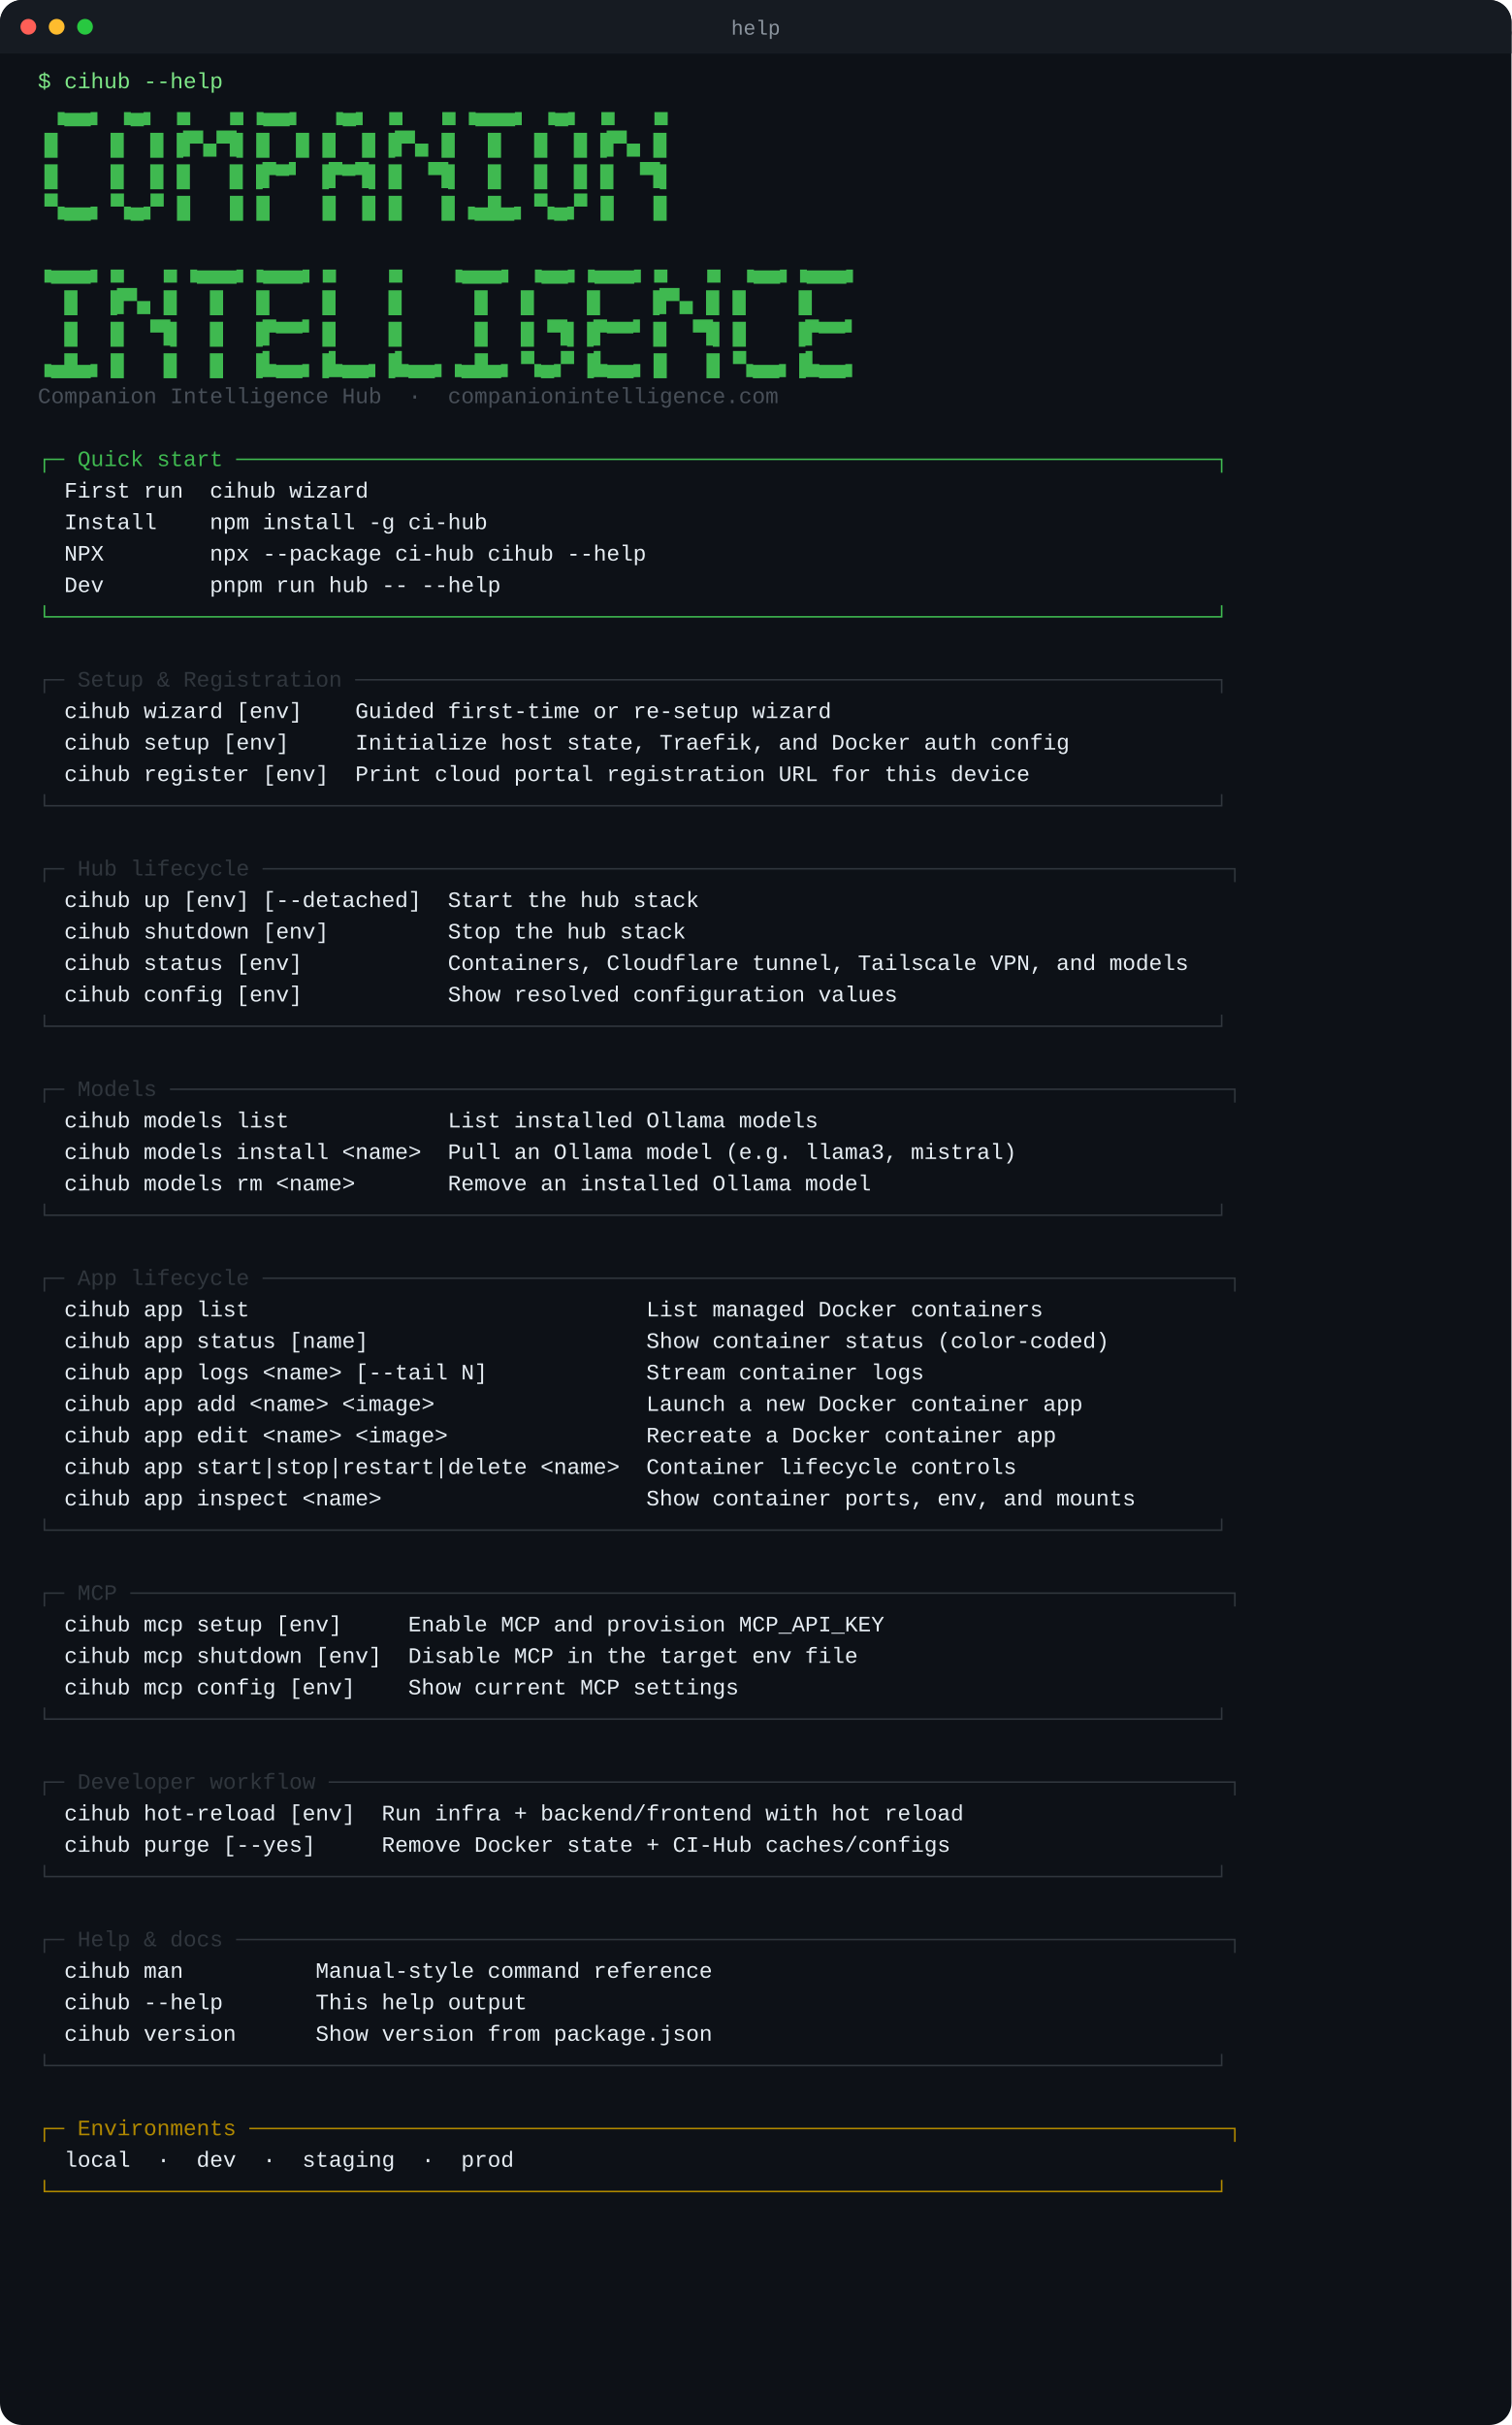
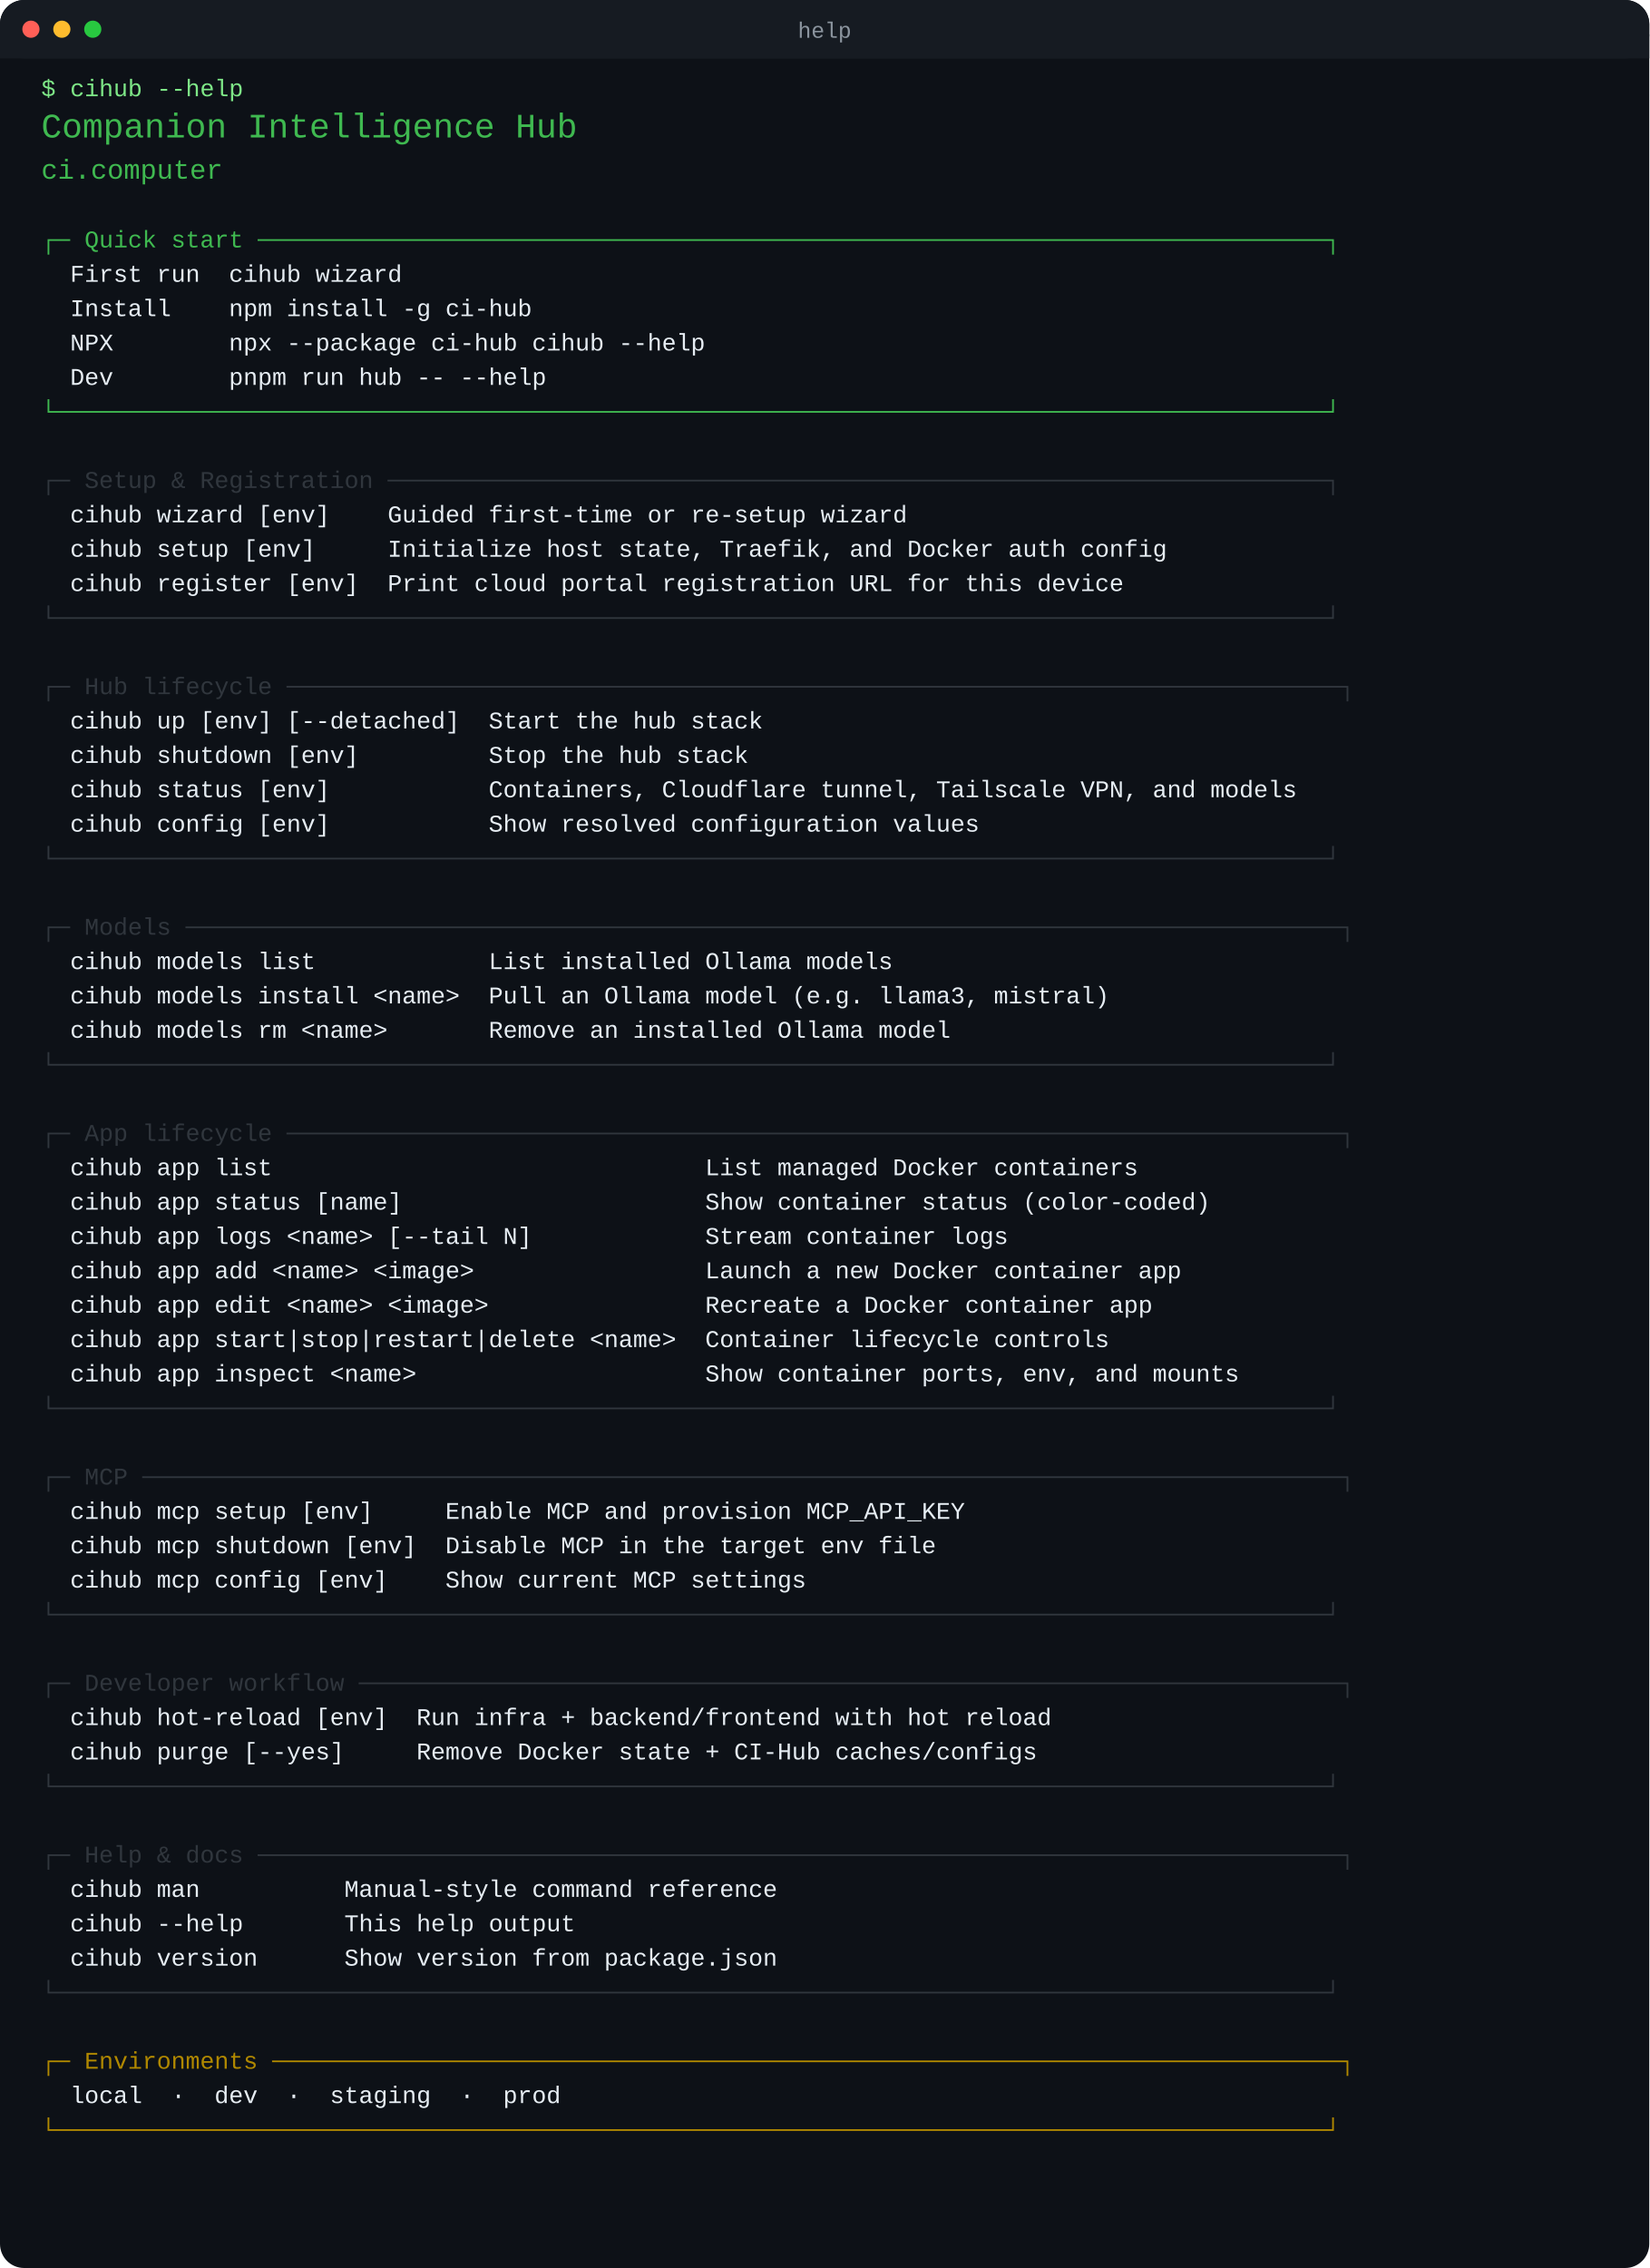
- <svg xmlns="http://www.w3.org/2000/svg" width="960" height="1540" viewBox="0 0 960 1540" role="img" aria-labelledby="title desc">
-   <rect width="960" height="1540" rx="14" fill="#0d1117" />
+ <svg xmlns="http://www.w3.org/2000/svg" width="960" height="1320" viewBox="0 0 960 1320" role="img" aria-labelledby="title desc">
+   <rect width="960" height="1320" rx="14" fill="#0d1117" />
  <rect x="0" y="0" width="960" height="34" rx="14" fill="#161b22" />
  <rect x="0" y="20" width="960" height="14" fill="#161b22" />
  <circle cx="18" cy="17" r="5" fill="#ff5f57" />
  <circle cx="36" cy="17" r="5" fill="#febc2e" />
  <circle cx="54" cy="17" r="5" fill="#28c840" />
  <text x="480" y="22" text-anchor="middle" fill="#8b949e" font-size="13" font-family="ui-monospace, SFMono-Regular, Menlo, Monaco, Consolas, Liberation Mono, monospace">help</text>
  <g font-family="ui-monospace, SFMono-Regular, Menlo, Monaco, Consolas, Liberation Mono, monospace" font-size="14" xml:space="preserve">
    <text x="24" y="56" fill="#7ee787">$ cihub --help</text>
-     <text x="24" y="76" fill="#3fb950"> ▗▄▄▖ ▗▄▖ ▗▖  ▗▖▗▄▄▖  ▗▄▖ ▗▖  ▗▖▗▄▄▄▖ ▗▄▖ ▗▖  ▗▖              </text>
-     <text x="24" y="96" fill="#3fb950">▐▌   ▐▌ ▐▌▐▛▚▞▜▌▐▌ ▐▌▐▌ ▐▌▐▛▚▖▐▌  █  ▐▌ ▐▌▐▛▚▖▐▌              </text>
-     <text x="24" y="116" fill="#3fb950">▐▌   ▐▌ ▐▌▐▌  ▐▌▐▛▀▘ ▐▛▀▜▌▐▌ ▝▜▌  █  ▐▌ ▐▌▐▌ ▝▜▌              </text>
-     <text x="24" y="136" fill="#3fb950">▝▚▄▄▖▝▚▄▞▘▐▌  ▐▌▐▌   ▐▌ ▐▌▐▌  ▐▌▗▄█▄▖▝▚▄▞▘▐▌  ▐▌              </text>
-     <text x="24" y="156" fill="#3fb950">                                                              </text>
-     <text x="24" y="176" fill="#3fb950">▗▄▄▄▖▗▖  ▗▖▗▄▄▄▖▗▄▄▄▖▗▖   ▗▖   ▗▄▄▄▖ ▗▄▄▖▗▄▄▄▖▗▖  ▗▖ ▗▄▄▖▗▄▄▄▖</text>
-     <text x="24" y="196" fill="#3fb950">  █  ▐▛▚▖▐▌  █  ▐▌   ▐▌   ▐▌     █  ▐▌   ▐▌   ▐▛▚▖▐▌▐▌   ▐▌  </text>
-     <text x="24" y="216" fill="#3fb950">  █  ▐▌ ▝▜▌  █  ▐▛▀▀▘▐▌   ▐▌     █  ▐▌▝▜▌▐▛▀▀▘▐▌ ▝▜▌▐▌   ▐▛▀▀▘</text>
-     <text x="24" y="236" fill="#3fb950">▗▄█▄▖▐▌  ▐▌  █  ▐▙▄▄▖▐▙▄▄▖▐▙▄▄▖▗▄█▄▖▝▚▄▞▘▐▙▄▄▖▐▌  ▐▌▝▚▄▄▖▐▙▄▄▖</text>
-     <text x="24" y="256" fill="#484f58">Companion Intelligence Hub  ·  companionintelligence.com</text>
-     <text x="24" y="296" fill="#3fb950">┌─ Quick start ──────────────────────────────────────────────────────────────────────────┐</text>
-     <text x="24" y="316" fill="#e6edf3">  First run  cihub wizard</text>
-     <text x="24" y="336" fill="#e6edf3">  Install    npm install -g ci-hub</text>
-     <text x="24" y="356" fill="#e6edf3">  NPX        npx --package ci-hub cihub --help</text>
-     <text x="24" y="376" fill="#e6edf3">  Dev        pnpm run hub -- --help</text>
-     <text x="24" y="396" fill="#3fb950">└────────────────────────────────────────────────────────────────────────────────────────┘</text>
-     <text x="24" y="436" fill="#30363d">┌─ Setup &amp; Registration ─────────────────────────────────────────────────────────────────┐</text>
-     <text x="24" y="456" fill="#e6edf3">  cihub wizard [env]    Guided first-time or re-setup wizard</text>
-     <text x="24" y="476" fill="#e6edf3">  cihub setup [env]     Initialize host state, Traefik, and Docker auth config</text>
-     <text x="24" y="496" fill="#e6edf3">  cihub register [env]  Print cloud portal registration URL for this device</text>
-     <text x="24" y="516" fill="#30363d">└────────────────────────────────────────────────────────────────────────────────────────┘</text>
-     <text x="24" y="556" fill="#30363d">┌─ Hub lifecycle ─────────────────────────────────────────────────────────────────────────┐</text>
-     <text x="24" y="576" fill="#e6edf3">  cihub up [env] [--detached]  Start the hub stack</text>
-     <text x="24" y="596" fill="#e6edf3">  cihub shutdown [env]         Stop the hub stack</text>
-     <text x="24" y="616" fill="#e6edf3">  cihub status [env]           Containers, Cloudflare tunnel, Tailscale VPN, and models</text>
-     <text x="24" y="636" fill="#e6edf3">  cihub config [env]           Show resolved configuration values</text>
-     <text x="24" y="656" fill="#30363d">└────────────────────────────────────────────────────────────────────────────────────────┘</text>
-     <text x="24" y="696" fill="#30363d">┌─ Models ────────────────────────────────────────────────────────────────────────────────┐</text>
-     <text x="24" y="716" fill="#e6edf3">  cihub models list            List installed Ollama models</text>
-     <text x="24" y="736" fill="#e6edf3">  cihub models install &lt;name&gt;  Pull an Ollama model (e.g. llama3, mistral)</text>
-     <text x="24" y="756" fill="#e6edf3">  cihub models rm &lt;name&gt;       Remove an installed Ollama model</text>
-     <text x="24" y="776" fill="#30363d">└────────────────────────────────────────────────────────────────────────────────────────┘</text>
-     <text x="24" y="816" fill="#30363d">┌─ App lifecycle ─────────────────────────────────────────────────────────────────────────┐</text>
-     <text x="24" y="836" fill="#e6edf3">  cihub app list                              List managed Docker containers</text>
-     <text x="24" y="856" fill="#e6edf3">  cihub app status [name]                     Show container status (color-coded)</text>
-     <text x="24" y="876" fill="#e6edf3">  cihub app logs &lt;name&gt; [--tail N]            Stream container logs</text>
-     <text x="24" y="896" fill="#e6edf3">  cihub app add &lt;name&gt; &lt;image&gt;                Launch a new Docker container app</text>
-     <text x="24" y="916" fill="#e6edf3">  cihub app edit &lt;name&gt; &lt;image&gt;               Recreate a Docker container app</text>
-     <text x="24" y="936" fill="#e6edf3">  cihub app start|stop|restart|delete &lt;name&gt;  Container lifecycle controls</text>
-     <text x="24" y="956" fill="#e6edf3">  cihub app inspect &lt;name&gt;                    Show container ports, env, and mounts</text>
-     <text x="24" y="976" fill="#30363d">└────────────────────────────────────────────────────────────────────────────────────────┘</text>
-     <text x="24" y="1016" fill="#30363d">┌─ MCP ───────────────────────────────────────────────────────────────────────────────────┐</text>
-     <text x="24" y="1036" fill="#e6edf3">  cihub mcp setup [env]     Enable MCP and provision MCP_API_KEY</text>
-     <text x="24" y="1056" fill="#e6edf3">  cihub mcp shutdown [env]  Disable MCP in the target env file</text>
-     <text x="24" y="1076" fill="#e6edf3">  cihub mcp config [env]    Show current MCP settings</text>
-     <text x="24" y="1096" fill="#30363d">└────────────────────────────────────────────────────────────────────────────────────────┘</text>
-     <text x="24" y="1136" fill="#30363d">┌─ Developer workflow ────────────────────────────────────────────────────────────────────┐</text>
-     <text x="24" y="1156" fill="#e6edf3">  cihub hot-reload [env]  Run infra + backend/frontend with hot reload</text>
-     <text x="24" y="1176" fill="#e6edf3">  cihub purge [--yes]     Remove Docker state + CI-Hub caches/configs</text>
-     <text x="24" y="1196" fill="#30363d">└────────────────────────────────────────────────────────────────────────────────────────┘</text>
-     <text x="24" y="1236" fill="#30363d">┌─ Help &amp; docs ───────────────────────────────────────────────────────────────────────────┐</text>
-     <text x="24" y="1256" fill="#e6edf3">  cihub man          Manual-style command reference</text>
-     <text x="24" y="1276" fill="#e6edf3">  cihub --help       This help output</text>
-     <text x="24" y="1296" fill="#e6edf3">  cihub version      Show version from package.json</text>
-     <text x="24" y="1316" fill="#30363d">└────────────────────────────────────────────────────────────────────────────────────────┘</text>
-     <text x="24" y="1356" fill="#b08800">┌─ Environments ──────────────────────────────────────────────────────────────────────────┐</text>
-     <text x="24" y="1376" fill="#e6edf3">  local  ·  dev  ·  staging  ·  prod</text>
-     <text x="24" y="1396" fill="#b08800">└────────────────────────────────────────────────────────────────────────────────────────┘</text>
+     <text x="24" y="80" fill="#3fb950" font-size="20">Companion Intelligence Hub</text>
+     <text x="24" y="104" fill="#3fb950" font-size="16">ci.computer</text>
+     <text x="24" y="144" fill="#3fb950">┌─ Quick start ──────────────────────────────────────────────────────────────────────────┐</text>
+     <text x="24" y="164" fill="#e6edf3">  First run  cihub wizard</text>
+     <text x="24" y="184" fill="#e6edf3">  Install    npm install -g ci-hub</text>
+     <text x="24" y="204" fill="#e6edf3">  NPX        npx --package ci-hub cihub --help</text>
+     <text x="24" y="224" fill="#e6edf3">  Dev        pnpm run hub -- --help</text>
+     <text x="24" y="244" fill="#3fb950">└────────────────────────────────────────────────────────────────────────────────────────┘</text>
+     <text x="24" y="284" fill="#30363d">┌─ Setup &amp; Registration ─────────────────────────────────────────────────────────────────┐</text>
+     <text x="24" y="304" fill="#e6edf3">  cihub wizard [env]    Guided first-time or re-setup wizard</text>
+     <text x="24" y="324" fill="#e6edf3">  cihub setup [env]     Initialize host state, Traefik, and Docker auth config</text>
+     <text x="24" y="344" fill="#e6edf3">  cihub register [env]  Print cloud portal registration URL for this device</text>
+     <text x="24" y="364" fill="#30363d">└────────────────────────────────────────────────────────────────────────────────────────┘</text>
+     <text x="24" y="404" fill="#30363d">┌─ Hub lifecycle ─────────────────────────────────────────────────────────────────────────┐</text>
+     <text x="24" y="424" fill="#e6edf3">  cihub up [env] [--detached]  Start the hub stack</text>
+     <text x="24" y="444" fill="#e6edf3">  cihub shutdown [env]         Stop the hub stack</text>
+     <text x="24" y="464" fill="#e6edf3">  cihub status [env]           Containers, Cloudflare tunnel, Tailscale VPN, and models</text>
+     <text x="24" y="484" fill="#e6edf3">  cihub config [env]           Show resolved configuration values</text>
+     <text x="24" y="504" fill="#30363d">└────────────────────────────────────────────────────────────────────────────────────────┘</text>
+     <text x="24" y="544" fill="#30363d">┌─ Models ────────────────────────────────────────────────────────────────────────────────┐</text>
+     <text x="24" y="564" fill="#e6edf3">  cihub models list            List installed Ollama models</text>
+     <text x="24" y="584" fill="#e6edf3">  cihub models install &lt;name&gt;  Pull an Ollama model (e.g. llama3, mistral)</text>
+     <text x="24" y="604" fill="#e6edf3">  cihub models rm &lt;name&gt;       Remove an installed Ollama model</text>
+     <text x="24" y="624" fill="#30363d">└────────────────────────────────────────────────────────────────────────────────────────┘</text>
+     <text x="24" y="664" fill="#30363d">┌─ App lifecycle ─────────────────────────────────────────────────────────────────────────┐</text>
+     <text x="24" y="684" fill="#e6edf3">  cihub app list                              List managed Docker containers</text>
+     <text x="24" y="704" fill="#e6edf3">  cihub app status [name]                     Show container status (color-coded)</text>
+     <text x="24" y="724" fill="#e6edf3">  cihub app logs &lt;name&gt; [--tail N]            Stream container logs</text>
+     <text x="24" y="744" fill="#e6edf3">  cihub app add &lt;name&gt; &lt;image&gt;                Launch a new Docker container app</text>
+     <text x="24" y="764" fill="#e6edf3">  cihub app edit &lt;name&gt; &lt;image&gt;               Recreate a Docker container app</text>
+     <text x="24" y="784" fill="#e6edf3">  cihub app start|stop|restart|delete &lt;name&gt;  Container lifecycle controls</text>
+     <text x="24" y="804" fill="#e6edf3">  cihub app inspect &lt;name&gt;                    Show container ports, env, and mounts</text>
+     <text x="24" y="824" fill="#30363d">└────────────────────────────────────────────────────────────────────────────────────────┘</text>
+     <text x="24" y="864" fill="#30363d">┌─ MCP ───────────────────────────────────────────────────────────────────────────────────┐</text>
+     <text x="24" y="884" fill="#e6edf3">  cihub mcp setup [env]     Enable MCP and provision MCP_API_KEY</text>
+     <text x="24" y="904" fill="#e6edf3">  cihub mcp shutdown [env]  Disable MCP in the target env file</text>
+     <text x="24" y="924" fill="#e6edf3">  cihub mcp config [env]    Show current MCP settings</text>
+     <text x="24" y="944" fill="#30363d">└────────────────────────────────────────────────────────────────────────────────────────┘</text>
+     <text x="24" y="984" fill="#30363d">┌─ Developer workflow ────────────────────────────────────────────────────────────────────┐</text>
+     <text x="24" y="1004" fill="#e6edf3">  cihub hot-reload [env]  Run infra + backend/frontend with hot reload</text>
+     <text x="24" y="1024" fill="#e6edf3">  cihub purge [--yes]     Remove Docker state + CI-Hub caches/configs</text>
+     <text x="24" y="1044" fill="#30363d">└────────────────────────────────────────────────────────────────────────────────────────┘</text>
+     <text x="24" y="1084" fill="#30363d">┌─ Help &amp; docs ───────────────────────────────────────────────────────────────────────────┐</text>
+     <text x="24" y="1104" fill="#e6edf3">  cihub man          Manual-style command reference</text>
+     <text x="24" y="1124" fill="#e6edf3">  cihub --help       This help output</text>
+     <text x="24" y="1144" fill="#e6edf3">  cihub version      Show version from package.json</text>
+     <text x="24" y="1164" fill="#30363d">└────────────────────────────────────────────────────────────────────────────────────────┘</text>
+     <text x="24" y="1204" fill="#b08800">┌─ Environments ──────────────────────────────────────────────────────────────────────────┐</text>
+     <text x="24" y="1224" fill="#e6edf3">  local  ·  dev  ·  staging  ·  prod</text>
+     <text x="24" y="1244" fill="#b08800">└────────────────────────────────────────────────────────────────────────────────────────┘</text>
  </g>
</svg>
